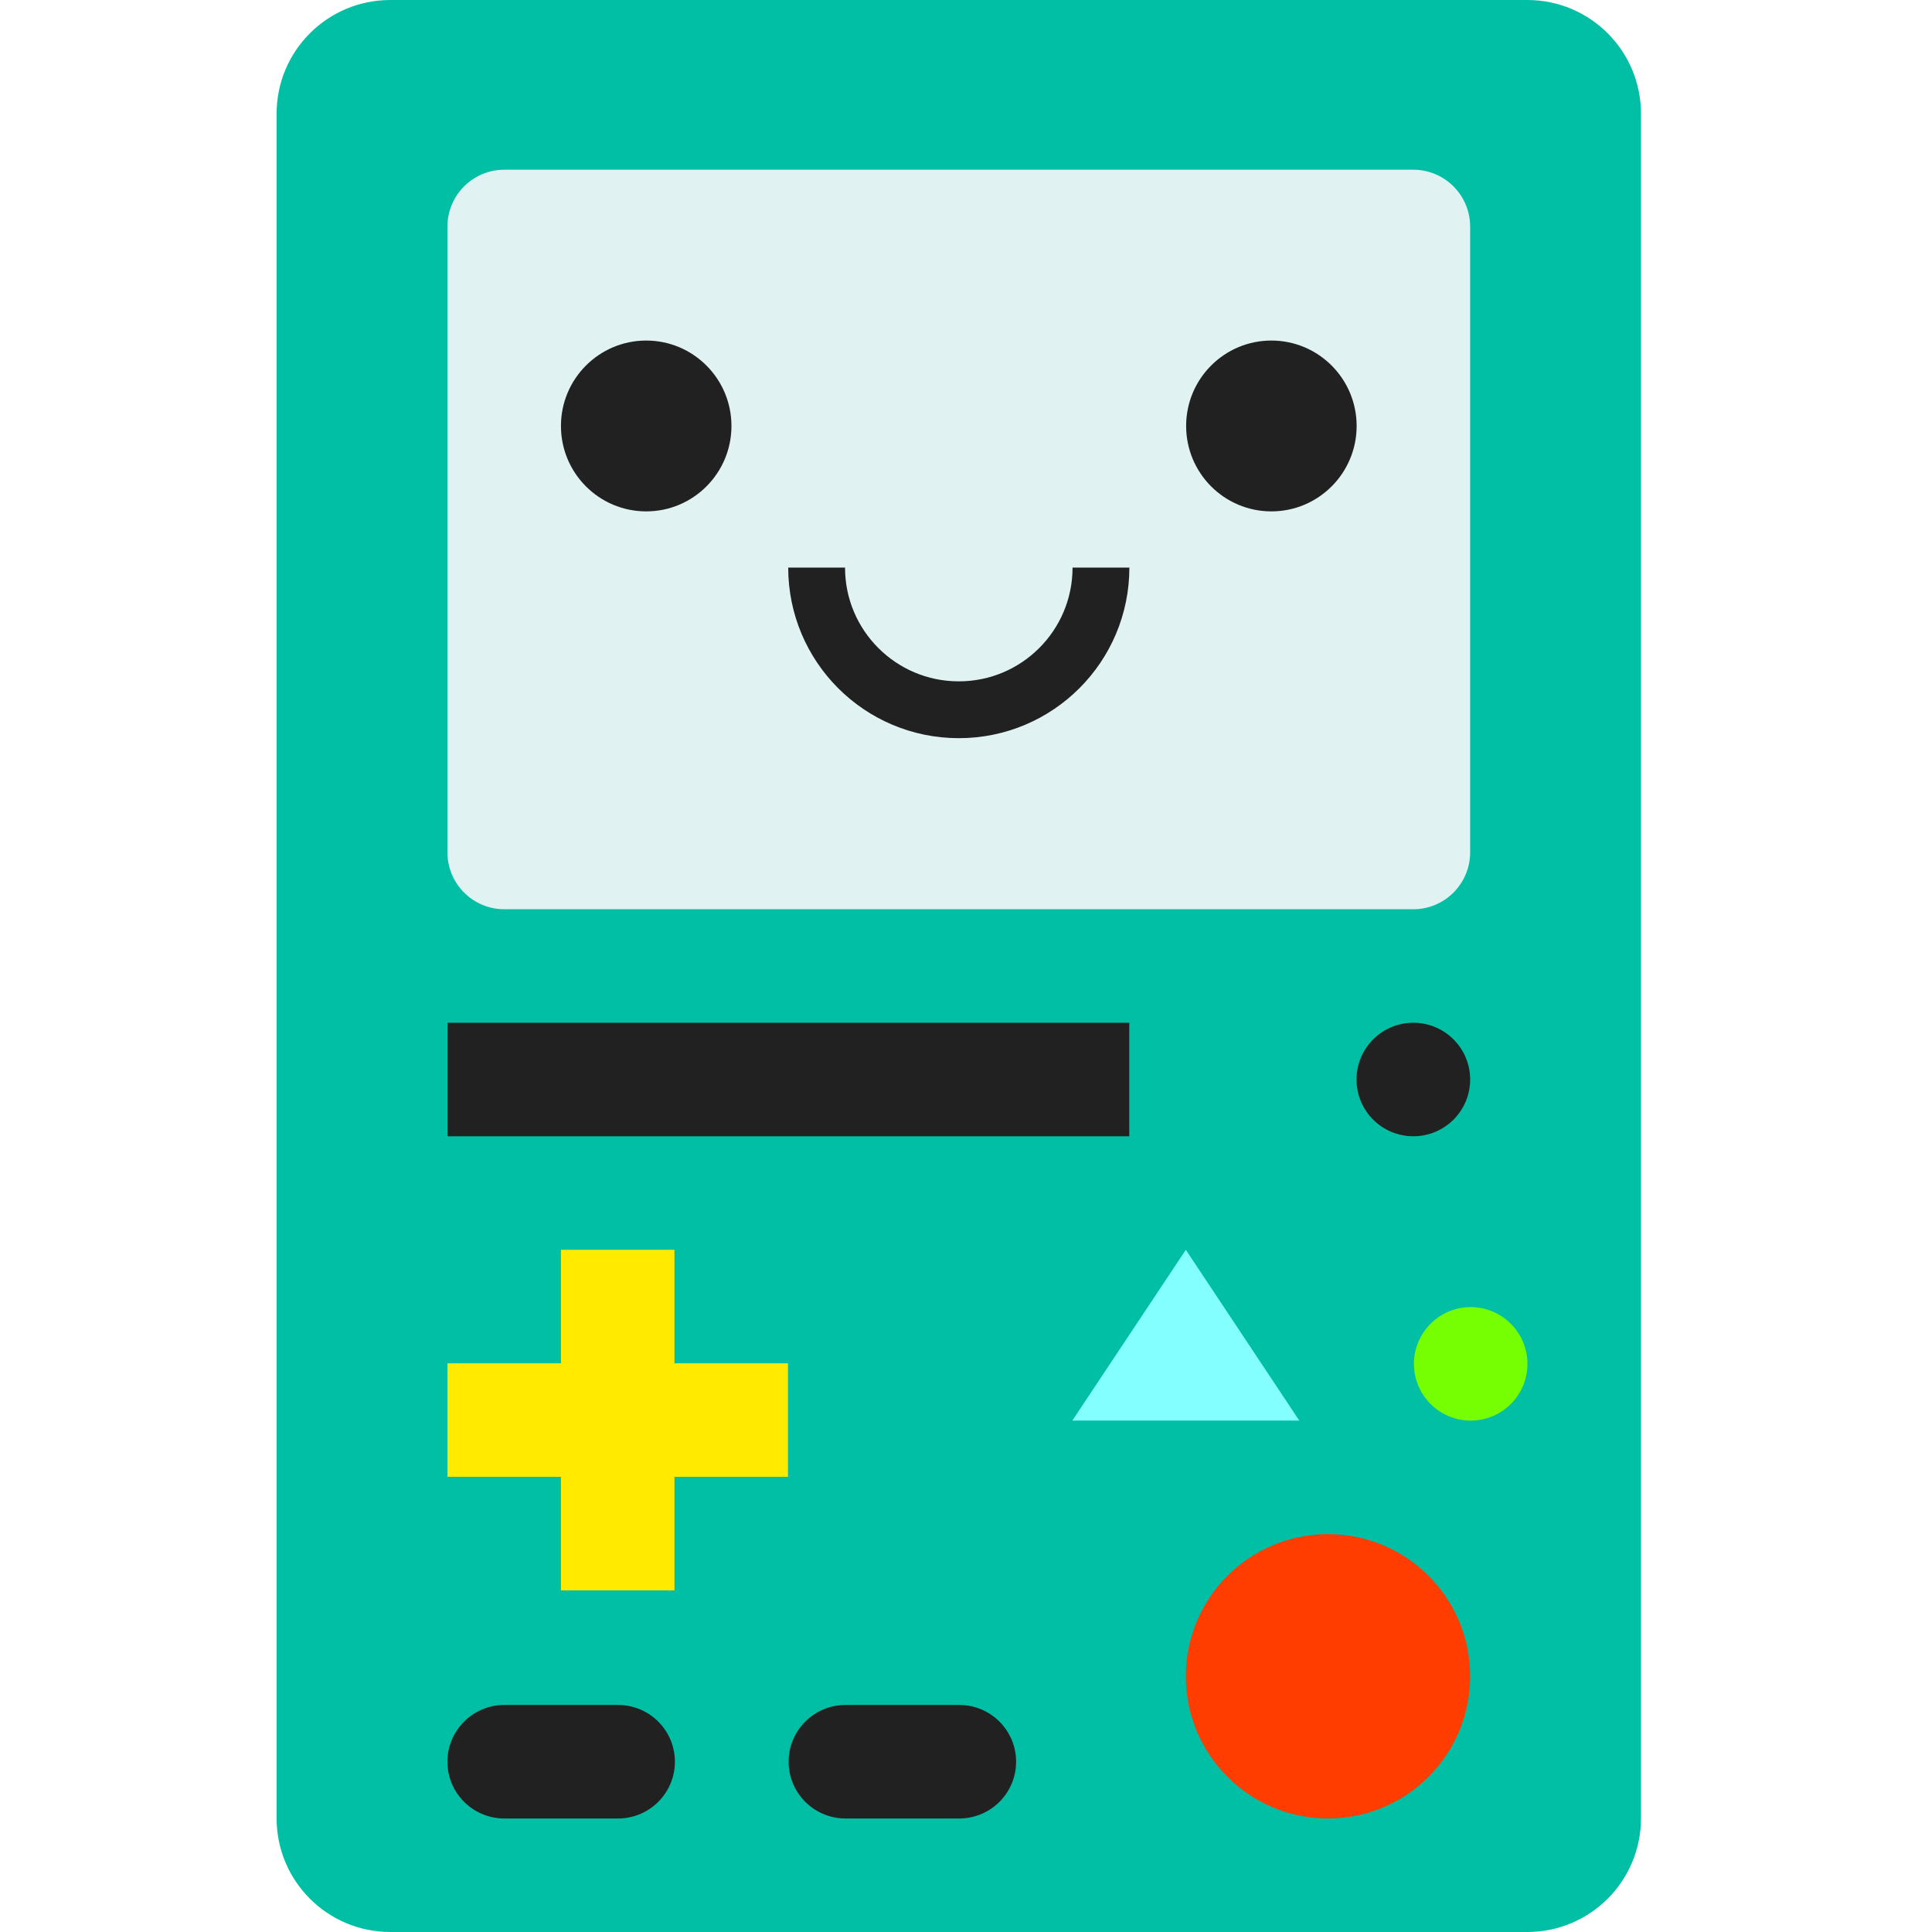
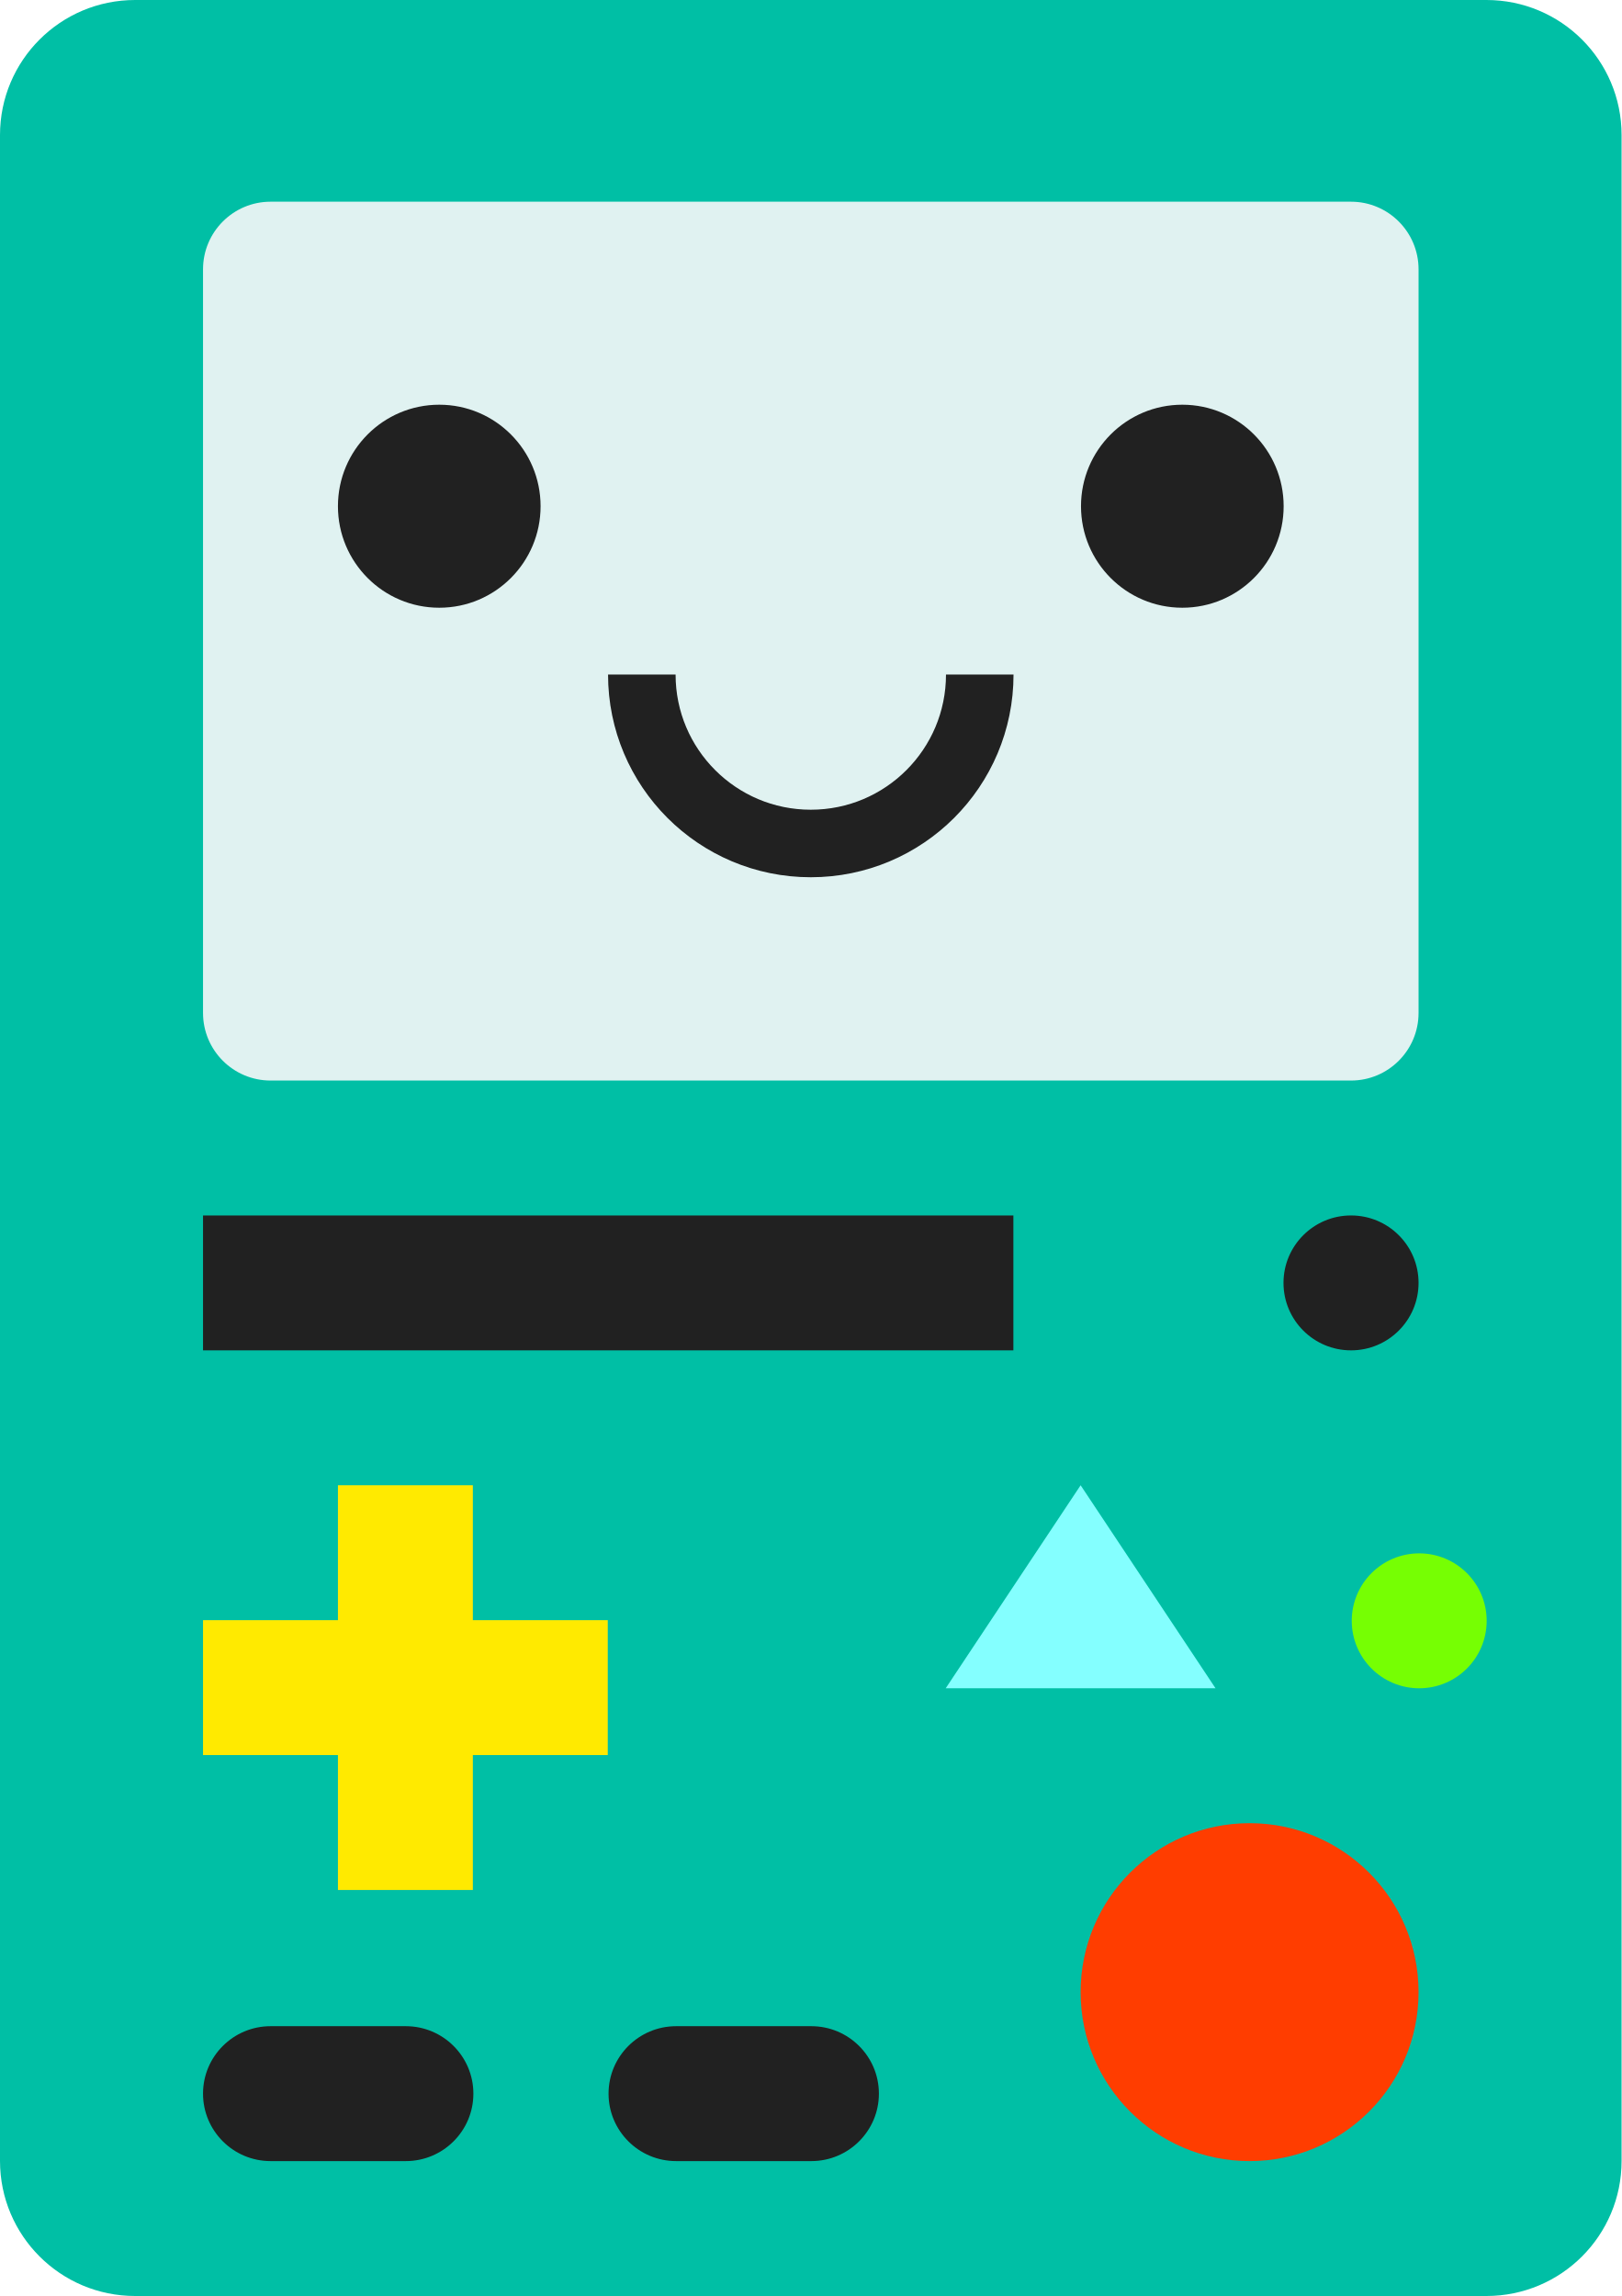
- <svg xmlns="http://www.w3.org/2000/svg" width="1740" height="1753" xml:space="preserve" overflow="hidden">
+ <svg xmlns="http://www.w3.org/2000/svg" width="1238" height="1753" xml:space="preserve" overflow="hidden">
  <defs>
    <clipPath id="clip0">
-       <rect x="1330" y="155" width="1740" height="1753" />
+       <rect x="1581" y="155" width="1238" height="1753" />
    </clipPath>
  </defs>
-   <g clip-path="url(#clip0)" transform="translate(-1330 -155)">
+   <g clip-path="url(#clip0)" transform="translate(-1581 -155)">
    <path d="M2715.83 1908 1684.17 1908C1627.17 1908 1581 1861.85 1581 1804.88L1581 258.118C1581 201.145 1627.17 155 1684.17 155L2715.83 155C2772.83 155 2819 201.145 2819 258.118L2819 1804.88C2819 1861.85 2772.83 1908 2715.83 1908Z" fill="#00BFA5" fill-rule="evenodd" />
    <path d="M2612.44 980 1787.56 980C1759.1 980 1736 956.876 1736 928.385L1736 360.615C1736 332.124 1759.1 309 1787.56 309L2612.44 309C2640.9 309 2664 332.124 2664 360.615L2664 928.385C2664 956.876 2640.9 980 2612.44 980Z" fill="#E0F2F1" fill-rule="evenodd" />
    <path d="M1916.36 464C1873.64 464 1839 498.698 1839 541.5 1839 584.301 1873.64 619 1916.36 619 1959.08 619 1993.71 584.301 1993.71 541.5 1993.71 498.698 1959.08 464 1916.36 464ZM2483.64 464C2440.92 464 2406.29 498.698 2406.29 541.5 2406.29 584.301 2440.92 619 2483.64 619 2526.36 619 2561 584.301 2561 541.5 2561 498.698 2526.36 464 2483.64 464Z" fill="#212121" fill-rule="evenodd" />
    <path d="M2329 670C2329 741.259 2271.26 799 2200 799 2128.74 799 2071 741.259 2071 670" stroke="#212121" stroke-width="51.562" stroke-miterlimit="8" fill="none" fill-rule="evenodd" />
    <path d="M1736 1083 2354.67 1083 2354.67 1186 1736 1186ZM2612.44 1083C2583.97 1083 2560.89 1106.06 2560.89 1134.5 2560.89 1162.94 2583.97 1186 2612.44 1186 2640.92 1186 2664 1162.94 2664 1134.5 2664 1106.06 2640.92 1083 2612.44 1083Z" fill="#212121" fill-rule="evenodd" />
    <path d="M2664.5 1341C2636.06 1341 2613 1364.06 2613 1392.5 2613 1420.94 2636.06 1444 2664.5 1444 2692.94 1444 2716 1420.94 2716 1392.5 2716 1364.06 2692.94 1341 2664.5 1341Z" fill="#76FF03" fill-rule="evenodd" />
    <path d="M1839 1289 1942 1289 1942 1598 1839 1598Z" fill="#FFEA00" fill-rule="evenodd" />
    <path d="M1736 1495 1736 1392 2045 1392 2045 1495Z" fill="#FFEA00" fill-rule="evenodd" />
    <path d="M1890.8 1805 1787.6 1805C1759.12 1805 1736 1781.93 1736 1753.5L1736 1753.5C1736 1725.07 1759.12 1702 1787.6 1702L1890.8 1702C1919.28 1702 1942.4 1725.07 1942.4 1753.5L1942.4 1753.5C1942.4 1781.93 1919.28 1805 1890.8 1805ZM2200.4 1805 2097.2 1805C2068.72 1805 2045.6 1781.93 2045.6 1753.5L2045.6 1753.5C2045.6 1725.07 2068.72 1702 2097.2 1702L2200.4 1702C2228.88 1702 2252 1725.07 2252 1753.5L2252 1753.5C2252 1781.93 2228.88 1805 2200.4 1805Z" fill="#212121" fill-rule="evenodd" />
    <path d="M2535 1547C2463.76 1547 2406 1604.76 2406 1676 2406 1747.24 2463.76 1805 2535 1805 2606.24 1805 2664 1747.24 2664 1676 2664 1604.76 2606.24 1547 2535 1547Z" fill="#FF3D00" fill-rule="evenodd" />
    <path d="M2406 1289 2303 1444 2509 1444Z" fill="#84FFFF" fill-rule="evenodd" />
  </g>
</svg>
